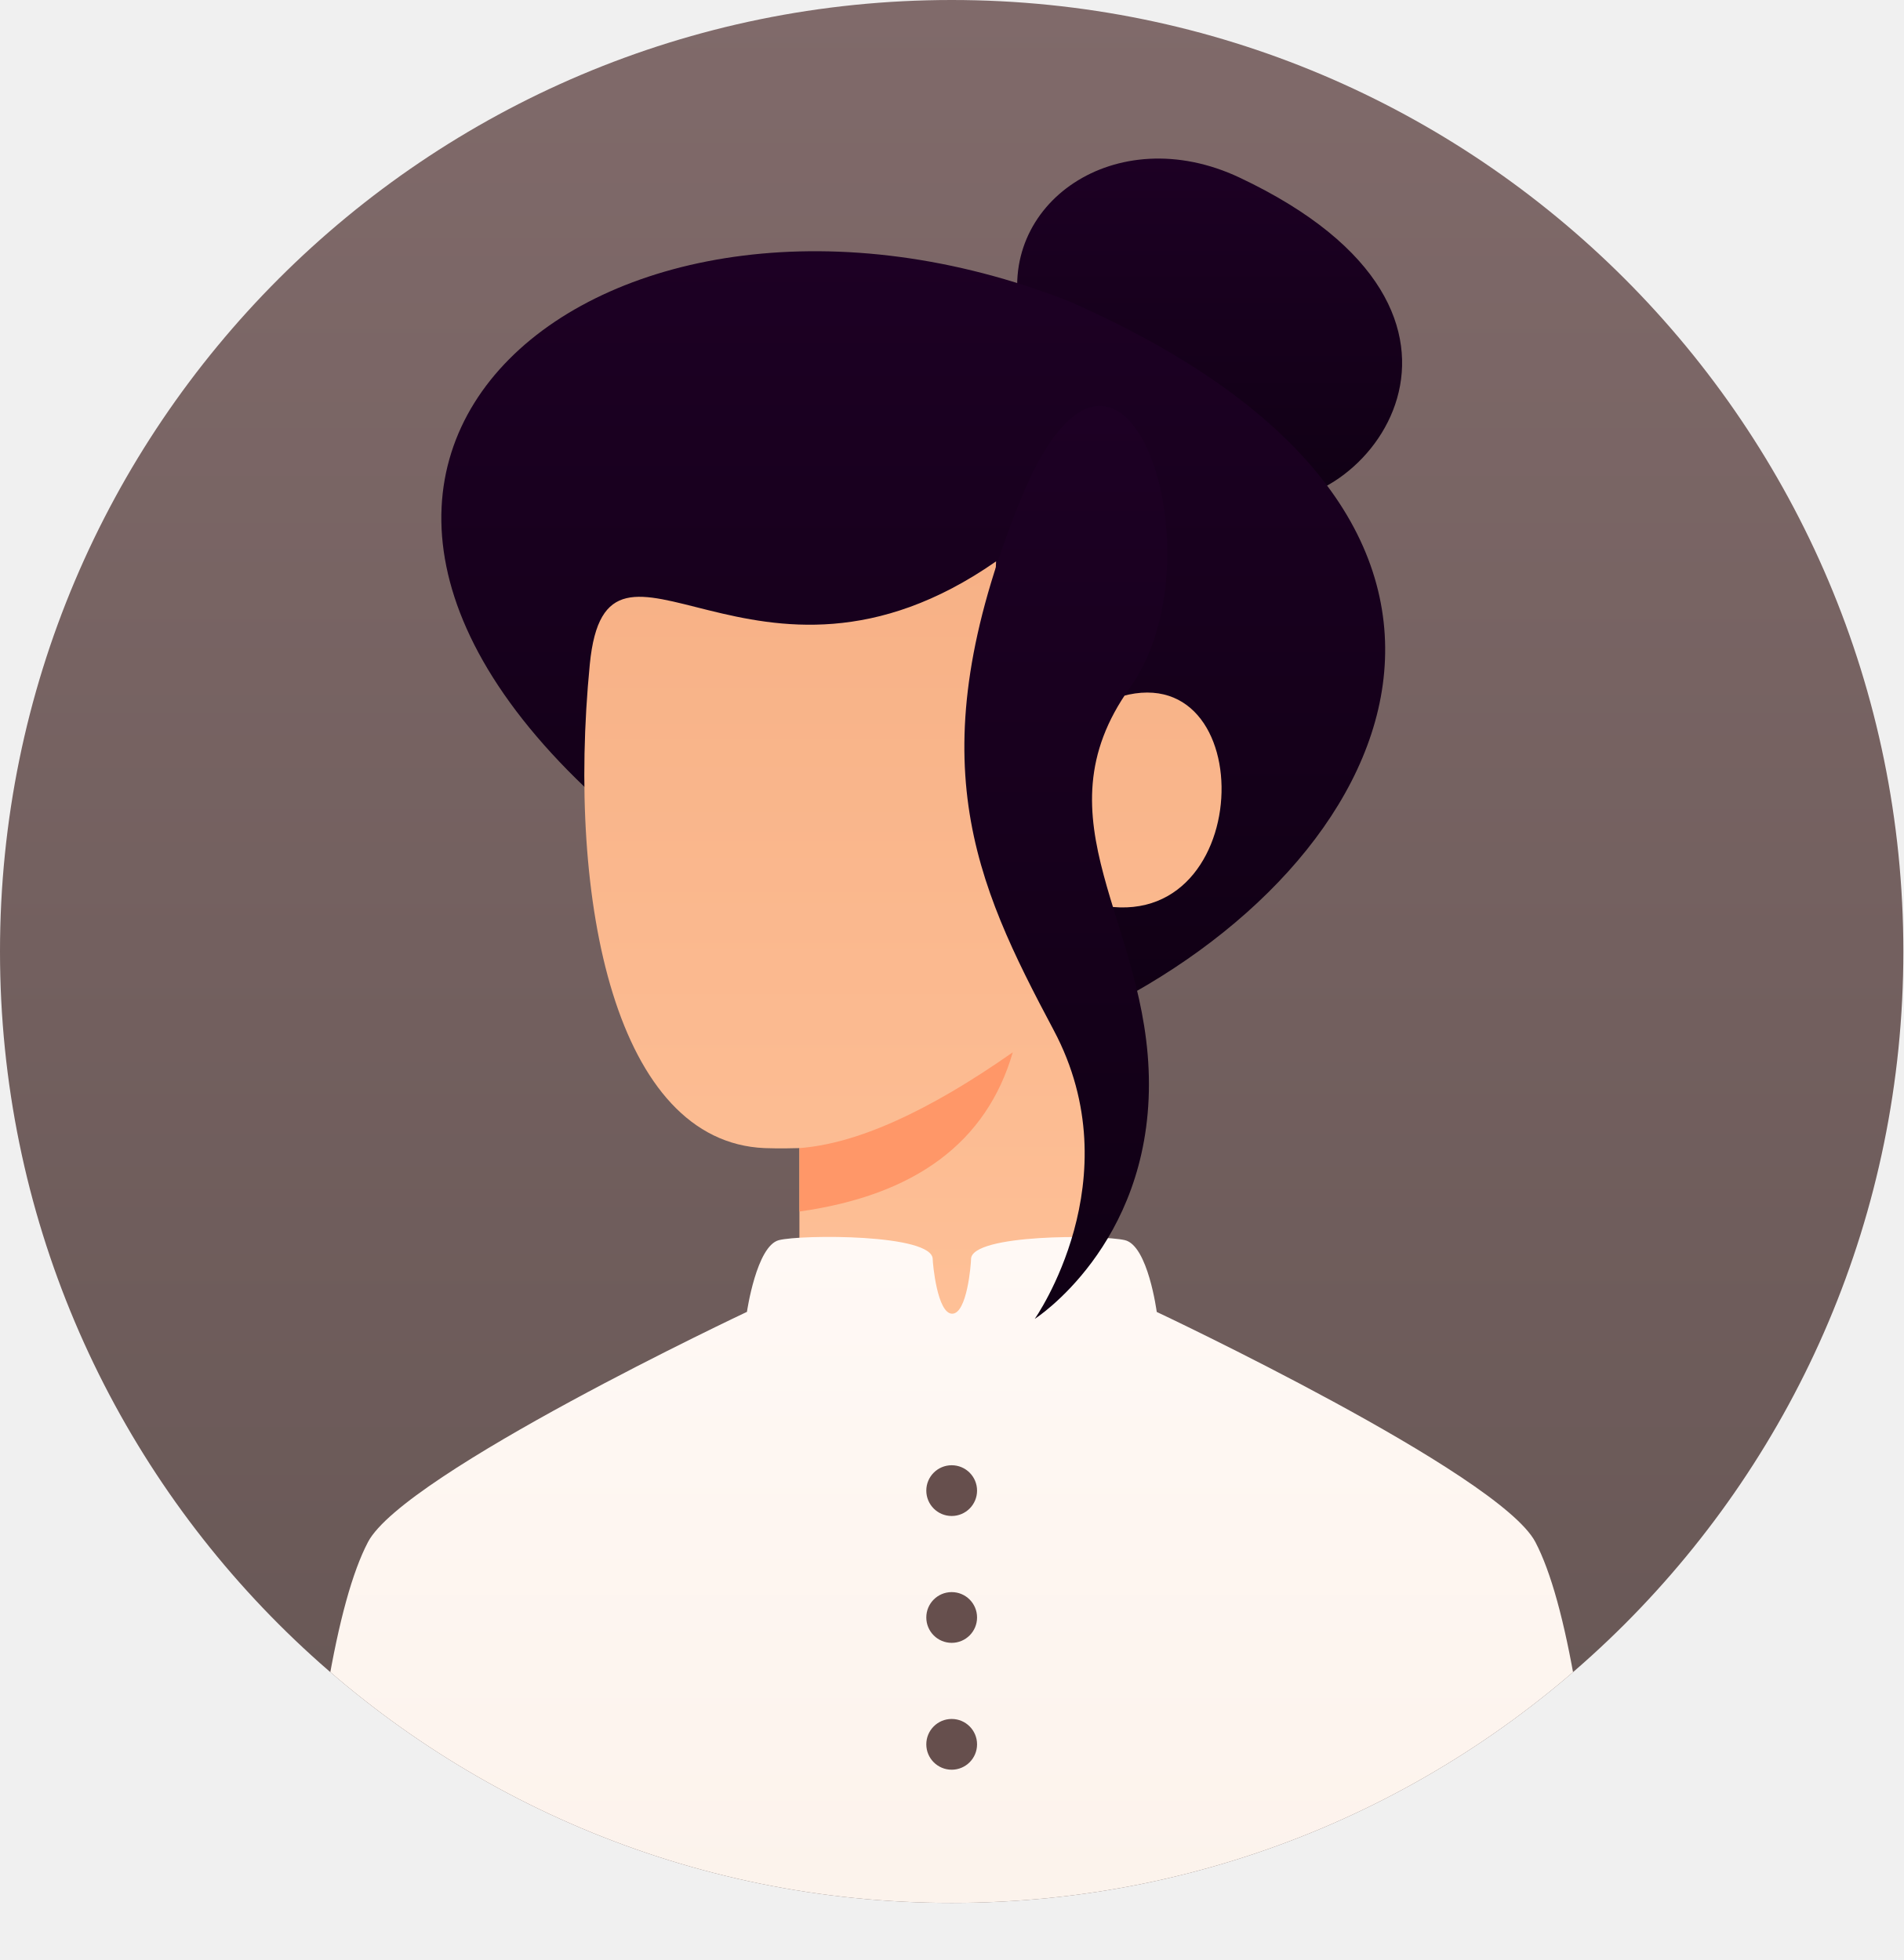
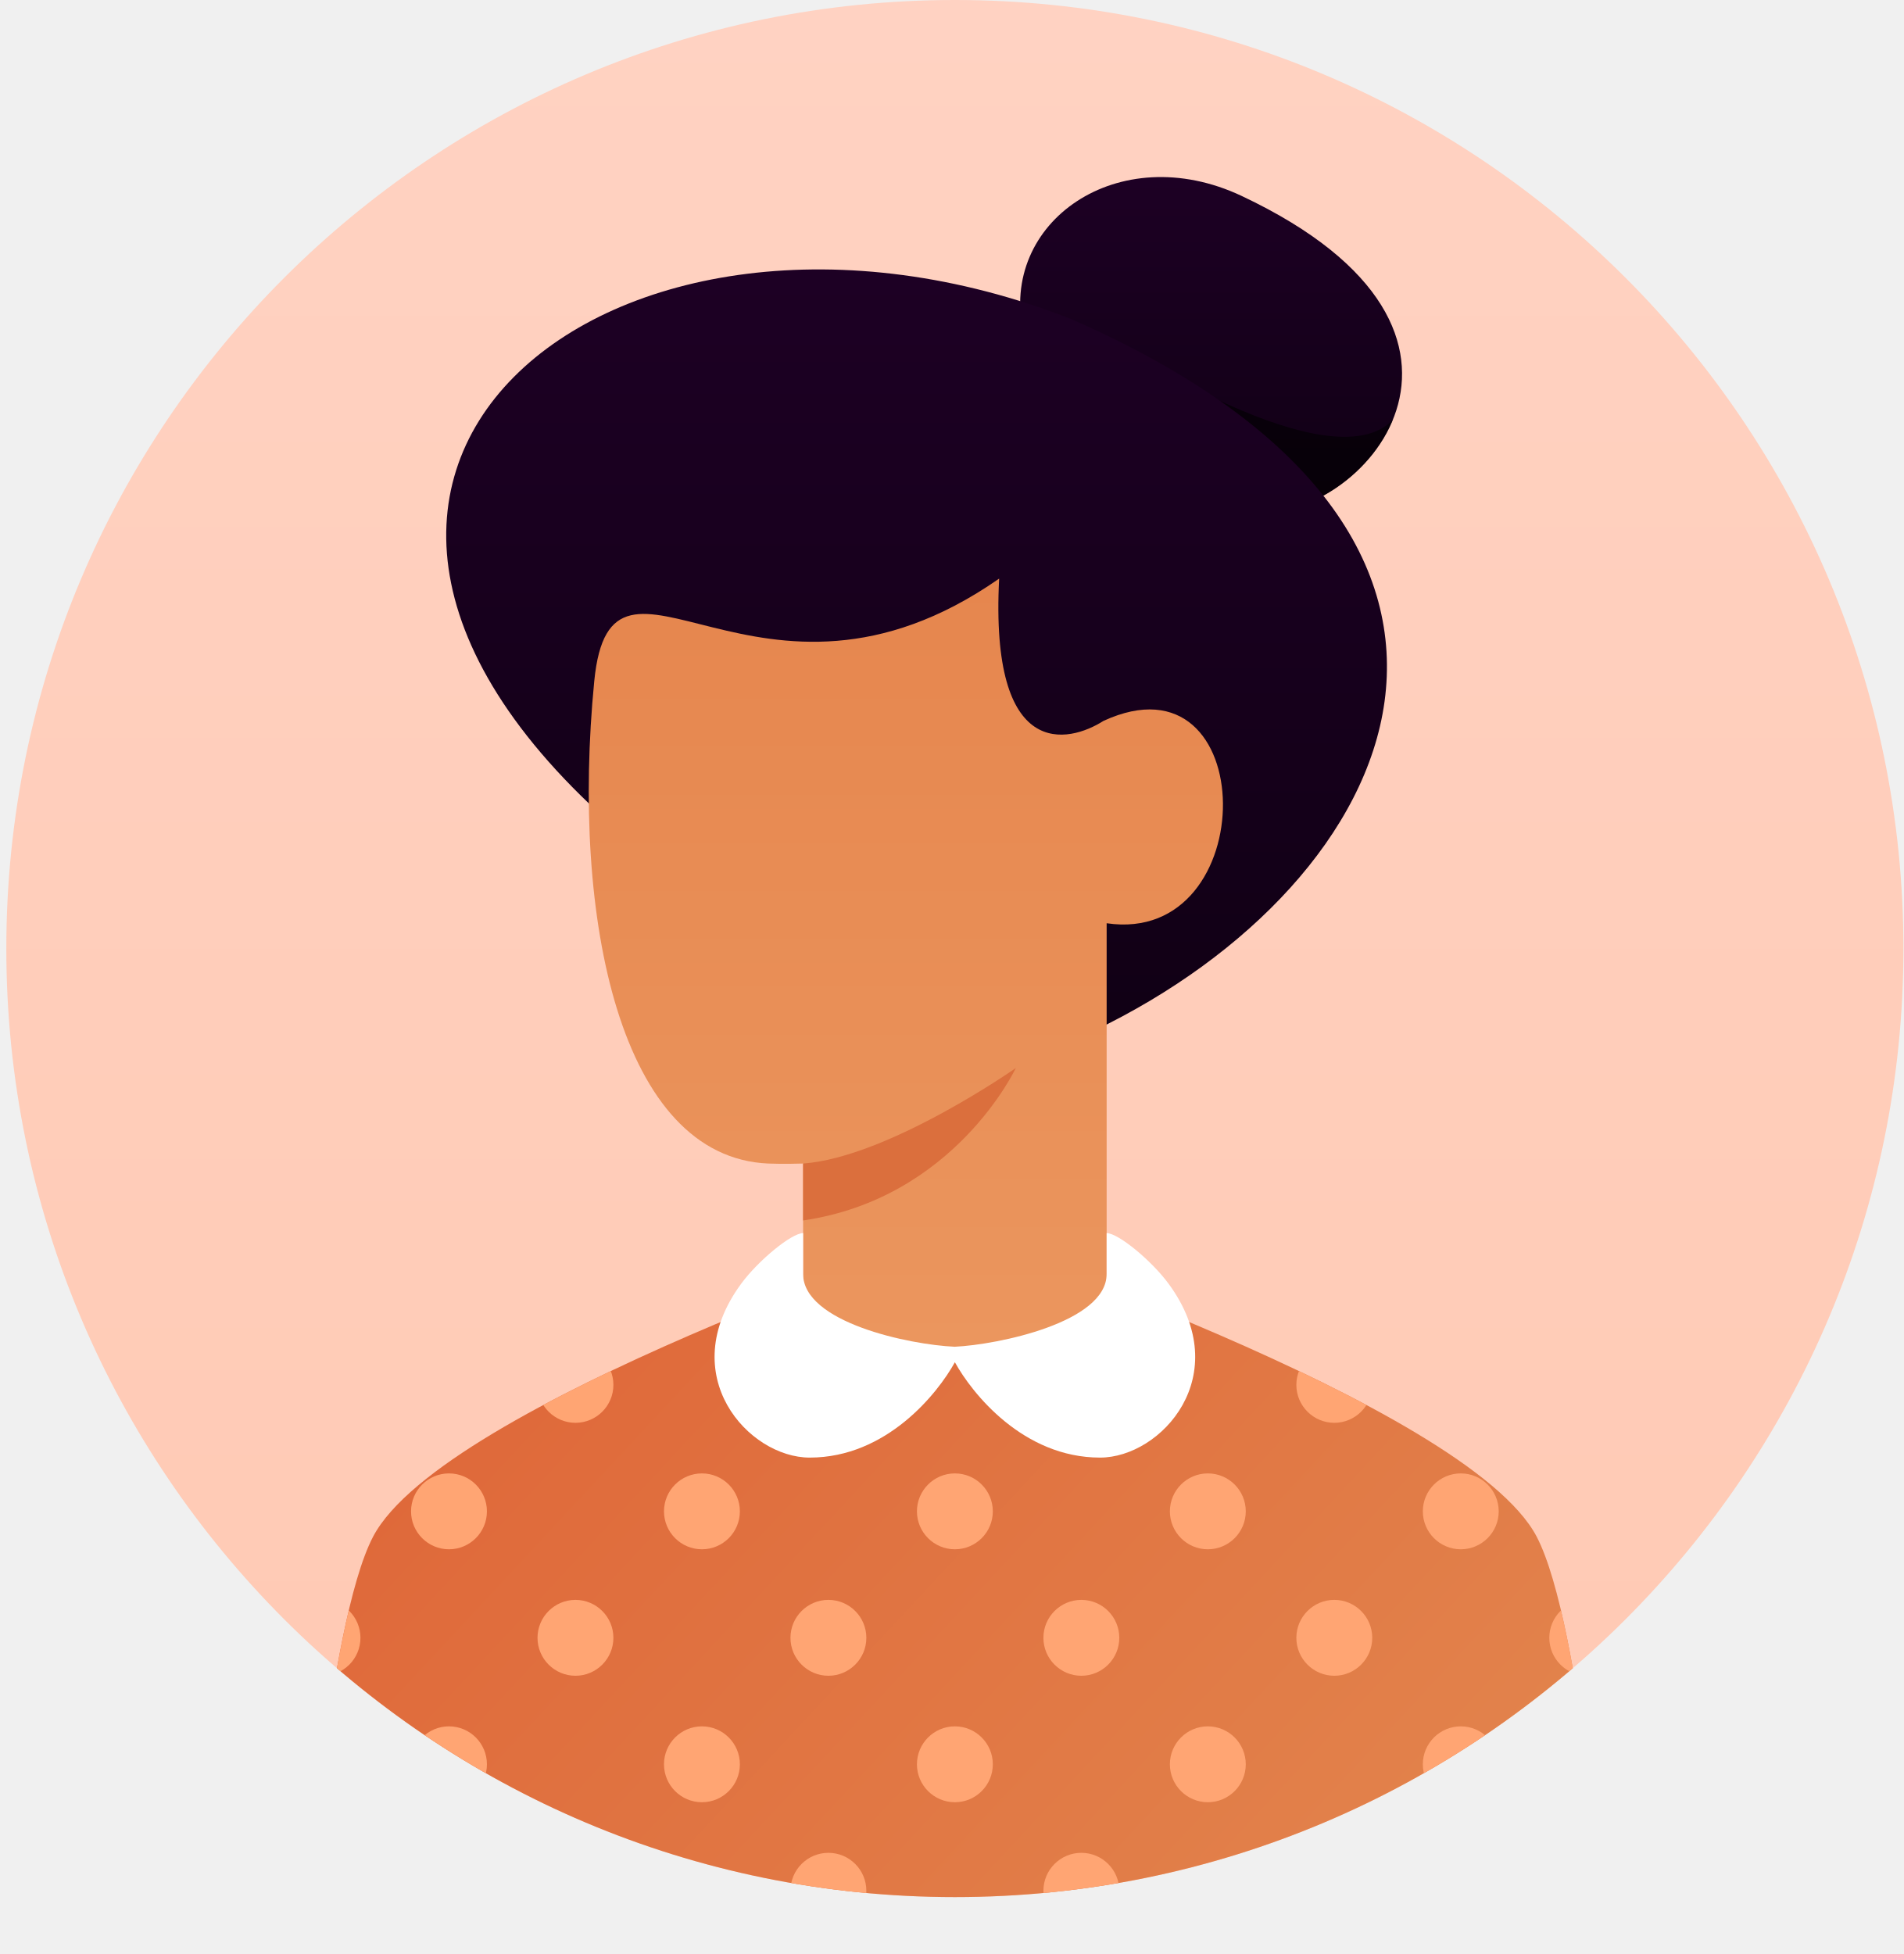
- <svg xmlns="http://www.w3.org/2000/svg" xmlns:xlink="http://www.w3.org/1999/xlink" height="309" viewBox="0 0 300 309" width="300">
-   <linearGradient id="a" gradientUnits="userSpaceOnUse" x1="150" x2="150" y1="0" y2="300">
-     <stop offset="0" stop-color="#806a6a" />
-     <stop offset="1" stop-color="#665654" />
+ <svg xmlns="http://www.w3.org/2000/svg" xmlns:xlink="http://www.w3.org/1999/xlink" height="309" viewBox="0 0 301 309" width="301">
+   <linearGradient id="a" gradientUnits="userSpaceOnUse" x1="151" x2="151" y1="300" y2="0">
+     <stop offset="0" stop-color="#ffc9b3" />
+     <stop offset="1" stop-color="#ffd2c2" />
  </linearGradient>
  <clipPath id="b">
-     <path d="m150 300c82.84 0 150-67.16 150-150s-67.16-150-150-150-150 67.16-150 150 67.16 150 150 150z" />
+     <path d="m151 300c82.84 0 150-67.16 150-150s-67.16-150-150-150-150 67.16-150 150 67.16 150 150 150z" />
  </clipPath>
-   <linearGradient id="c">
+   <linearGradient id="c" gradientUnits="userSpaceOnUse" x1="214.771" x2="82.161" y1="310.933" y2="187.541">
+     <stop offset="0" stop-color="#e2834c" />
+     <stop offset="1" stop-color="#df6638" />
+   </linearGradient>
+   <clipPath id="d">
+     <path d="m243 243c7.33 14 11 65 11 65h-206s3.67-51 11-65c11-21 92-48 92-48s81 27 92 48z" />
+   </clipPath>
+   <linearGradient id="e">
    <stop offset="0" stop-color="#1d0024" />
    <stop offset="1" stop-color="#100014" />
  </linearGradient>
-   <linearGradient id="d" gradientUnits="userSpaceOnUse" x1="190.666" x2="190.666" xlink:href="#c" y1="25.002" y2="78.966" />
-   <linearGradient id="e" gradientUnits="userSpaceOnUse" x1="143.948" x2="143.948" xlink:href="#c" y1="39.634" y2="165.683" />
-   <linearGradient id="f" gradientUnits="userSpaceOnUse" x1="142.319" x2="142.319" y1="88.5" y2="225">
-     <stop offset="0" stop-color="#f7b186" />
-     <stop offset="1" stop-color="#ffc299" />
+   <linearGradient id="f" gradientUnits="userSpaceOnUse" x1="191.526" x2="191.526" xlink:href="#e" y1="28.002" y2="81.091" />
+   <clipPath id="g">
+     <path d="m161.86 52.7c-4-17.5 14.97-30.92 34.5-21.71 46 21.71 18.64 52.01 1.64 50.01s-32.14-10.8-36.14-28.3z" />
+   </clipPath>
+   <linearGradient id="h" gradientUnits="userSpaceOnUse" x1="144.948" x2="144.948" xlink:href="#e" y1="42.634" y2="168.683" />
+   <linearGradient id="i" gradientUnits="userSpaceOnUse" x1="143.243" x2="143.243" y1="91.5" y2="212.994">
+     <stop offset="0" stop-color="#e6864e" />
+     <stop offset="1" stop-color="#eb965e" />
  </linearGradient>
-   <linearGradient id="g" gradientUnits="userSpaceOnUse" x1="150" x2="150" y1="308.111" y2="195">
-     <stop offset="0" stop-color="#fcf2eb" />
-     <stop offset="1" stop-color="#fff9f5" />
-   </linearGradient>
-   <linearGradient id="h" gradientUnits="userSpaceOnUse" x1="167.991" x2="167.991" xlink:href="#c" y1="64.003" y2="207.928" />
-   <path d="m150 300c82.84 0 150-67.16 150-150s-67.16-150-150-150-150 67.16-150 150 67.16 150 150 150z" fill="url(#a)" />
+   <path d="m151 300c82.84 0 150-67.16 150-150s-67.16-150-150-150-150 67.16-150 150 67.16 150 150 150z" fill="url(#a)" />
  <g clip-path="url(#b)">
-     <path d="m160.86 49.7c-4-17.5 14.97-30.92 34.5-21.71 46 21.71 19.31 54.21 2.81 50.71s-33.31-11.5-37.31-29z" fill="url(#d)" />
-     <path d="m172 160c-21.48 10.32-24.62 9.77-72-29-71.5-58.5-4-112 68.5-83.5 78.5 34.5 52.2 89.1 3.5 112.5z" fill="url(#e)" />
-     <path d="m174 201c-7.33 16-16.67 24-24 24s-16.67-8-24-24v-20s-3.26.1-5.5 0c-23.39-1-31.21-38.63-27.54-76.26 2.69-27.56 26.04 10.26 64.04-16.24-1.5 29 11 26 16.5 22.5 25-11.5 25.5 35.5.79 31.86.01.5-.09 19.88-.29 58.14z" fill="url(#f)" />
-     <path d="m126 181c9-.67 20.21-5.7 33.63-15.1-4.11 14.16-15.32 22.53-33.63 25.1z" fill="#ff9768" />
-     <path d="m117.73 206.82s1.51-10.42 5.05-11.31 24.21-1 24.23 3c.01.73.72 8.6 3.07 8.6 2.36 0 2.97-7.87 2.97-8.6.02-4 20.58-3.85 24.24-3 3.65.84 5.03 11.32 5.03 11.32s53.99 25.43 59.68 36.28c4.89 9.33 8.56 31 11 65h-206c2.44-34 6.11-55.67 11-65 5.68-10.85 59.73-36.29 59.73-36.29z" fill="url(#g)" />
-     <path d="m150 239c2.21 0 4-1.79 4-4s-1.79-4-4-4-4 1.79-4 4 1.79 4 4 4zm0 20c2.21 0 4-1.79 4-4s-1.79-4-4-4-4 1.79-4 4 1.79 4 4 4zm0 20c2.21 0 4-1.79 4-4s-1.79-4-4-4-4 1.79-4 4 1.79 4 4 4z" fill="#664f4d" />
-     <path d="m160.59 79.43c-16 40-7 59.5 5.5 83s-3 45.5-3 45.5 18-11.5 18-37-18-41.5-3-62.5-1.5-69-17.5-29z" fill="url(#h)" />
+     <path d="m243 243c7.33 14 11 65 11 65h-206s3.67-51 11-65c11-21 92-48 92-48s81 27 92 48z" fill="url(#c)" />
+     <g clip-path="url(#d)">
+       <path d="m71 245c3.31 0 6-2.69 6-6s-2.69-6-6-6-6 2.69-6 6 2.69 6 6 6zm40 0c3.31 0 6-2.69 6-6s-2.69-6-6-6-6 2.69-6 6 2.69 6 6 6zm40 0c3.31 0 6-2.69 6-6s-2.69-6-6-6-6 2.69-6 6 2.69 6 6 6zm40 0c3.31 0 6-2.69 6-6s-2.69-6-6-6-6 2.69-6 6 2.69 6 6 6zm40 0c3.31 0 6-2.69 6-6s-2.69-6-6-6-6 2.69-6 6 2.69 6 6 6zm-180-20c3.31 0 6-2.69 6-6s-2.69-6-6-6-6 2.69-6 6 2.69 6 6 6zm40 0c3.31 0 6-2.69 6-6s-2.69-6-6-6-6 2.69-6 6 2.69 6 6 6zm120 0c3.31 0 6-2.69 6-6s-2.69-6-6-6-6 2.69-6 6 2.69 6 6 6zm40 0c3.31 0 6-2.69 6-6s-2.69-6-6-6-6 2.69-6 6 2.69 6 6 6zm-180 60c3.31 0 6-2.69 6-6s-2.69-6-6-6-6 2.69-6 6 2.69 6 6 6zm40 0c3.31 0 6-2.69 6-6s-2.69-6-6-6-6 2.69-6 6 2.69 6 6 6zm40 0c3.31 0 6-2.69 6-6s-2.69-6-6-6-6 2.69-6 6 2.69 6 6 6zm40 0c3.31 0 6-2.69 6-6s-2.69-6-6-6-6 2.69-6 6 2.69 6 6 6zm40 0c3.31 0 6-2.69 6-6s-2.69-6-6-6-6 2.69-6 6 2.69 6 6 6zm-180-20c3.31 0 6-2.69 6-6s-2.69-6-6-6-6 2.69-6 6 2.69 6 6 6zm40 0c3.31 0 6-2.69 6-6s-2.69-6-6-6-6 2.69-6 6 2.69 6 6 6zm40 0c3.31 0 6-2.69 6-6s-2.69-6-6-6-6 2.69-6 6 2.69 6 6 6zm40 0c3.31 0 6-2.69 6-6s-2.69-6-6-6-6 2.69-6 6 2.69 6 6 6zm40 0c3.31 0 6-2.69 6-6s-2.69-6-6-6-6 2.69-6 6 2.69 6 6 6zm40 0c3.31 0 6-2.69 6-6s-2.69-6-6-6-6 2.69-6 6 2.69 6 6 6zm-200 40c3.31 0 6-2.69 6-6s-2.69-6-6-6-6 2.69-6 6 2.69 6 6 6zm40 0c3.31 0 6-2.69 6-6s-2.69-6-6-6-6 2.69-6 6 2.69 6 6 6zm40 0c3.31 0 6-2.69 6-6s-2.69-6-6-6-6 2.69-6 6 2.69 6 6 6zm40 0c3.31 0 6-2.69 6-6s-2.69-6-6-6-6 2.69-6 6 2.69 6 6 6zm40 0c3.31 0 6-2.69 6-6s-2.69-6-6-6-6 2.69-6 6 2.69 6 6 6zm40 0c3.31 0 6-2.69 6-6s-2.69-6-6-6-6 2.69-6 6 2.69 6 6 6z" fill="#ffa573" />
+     </g>
+     <path d="m161.86 52.7c-4-17.5 14.97-30.92 34.5-21.71 46 21.71 18.64 52.01 1.64 50.01s-32.14-10.8-36.14-28.3z" fill="url(#f)" />
+     <g clip-path="url(#g)">
+       <path d="m178.5 55.5s34 22 42.5 10c.88 5.01-3.16 19.16-9.5 19-18.98-.49-33-29-33-29z" opacity=".6" />
+     </g>
+     <path d="m173 163c-21.48 10.32-24.62 9.77-72-29-71.5-58.5-4-112 68.5-83.5 78.5 34.5 52.2 89.1 3.5 112.5z" fill="url(#h)" />
+     <path d="m175 204c-7.33 12-40.67 12-48 0v-20s-3.26.1-5.5 0c-23.39-1-31.21-38.63-27.53-76.26 2.68-27.56 26.03 10.26 64.03-16.24-1.5 29 11 26 16.5 22.5 25-11.5 25.21 35.64.5 32z" fill="url(#i)" />
+     <path d="m127 184c13.5-1 33.63-15.1 33.63-15.1s-9.63 20.6-33.63 24.1z" fill="#db6f3d" />
+     <path d="m175 201.46v-6.46c1.83 0 7.09 4.33 9.79 8 10.67 14.5-1.17 27.5-10.83 27.5-12.18 0-20.26-10.18-22.96-15.08-2.7 4.9-10.78 15.08-22.96 15.08-9.66 0-21.5-13-10.83-27.5 2.7-3.67 7.96-8 9.79-8v6.46c0 7.65 16.74 11.19 23.97 11.51 6.84-.32 24.03-3.86 24.03-11.51z" fill="#fff" />
  </g>
</svg>
